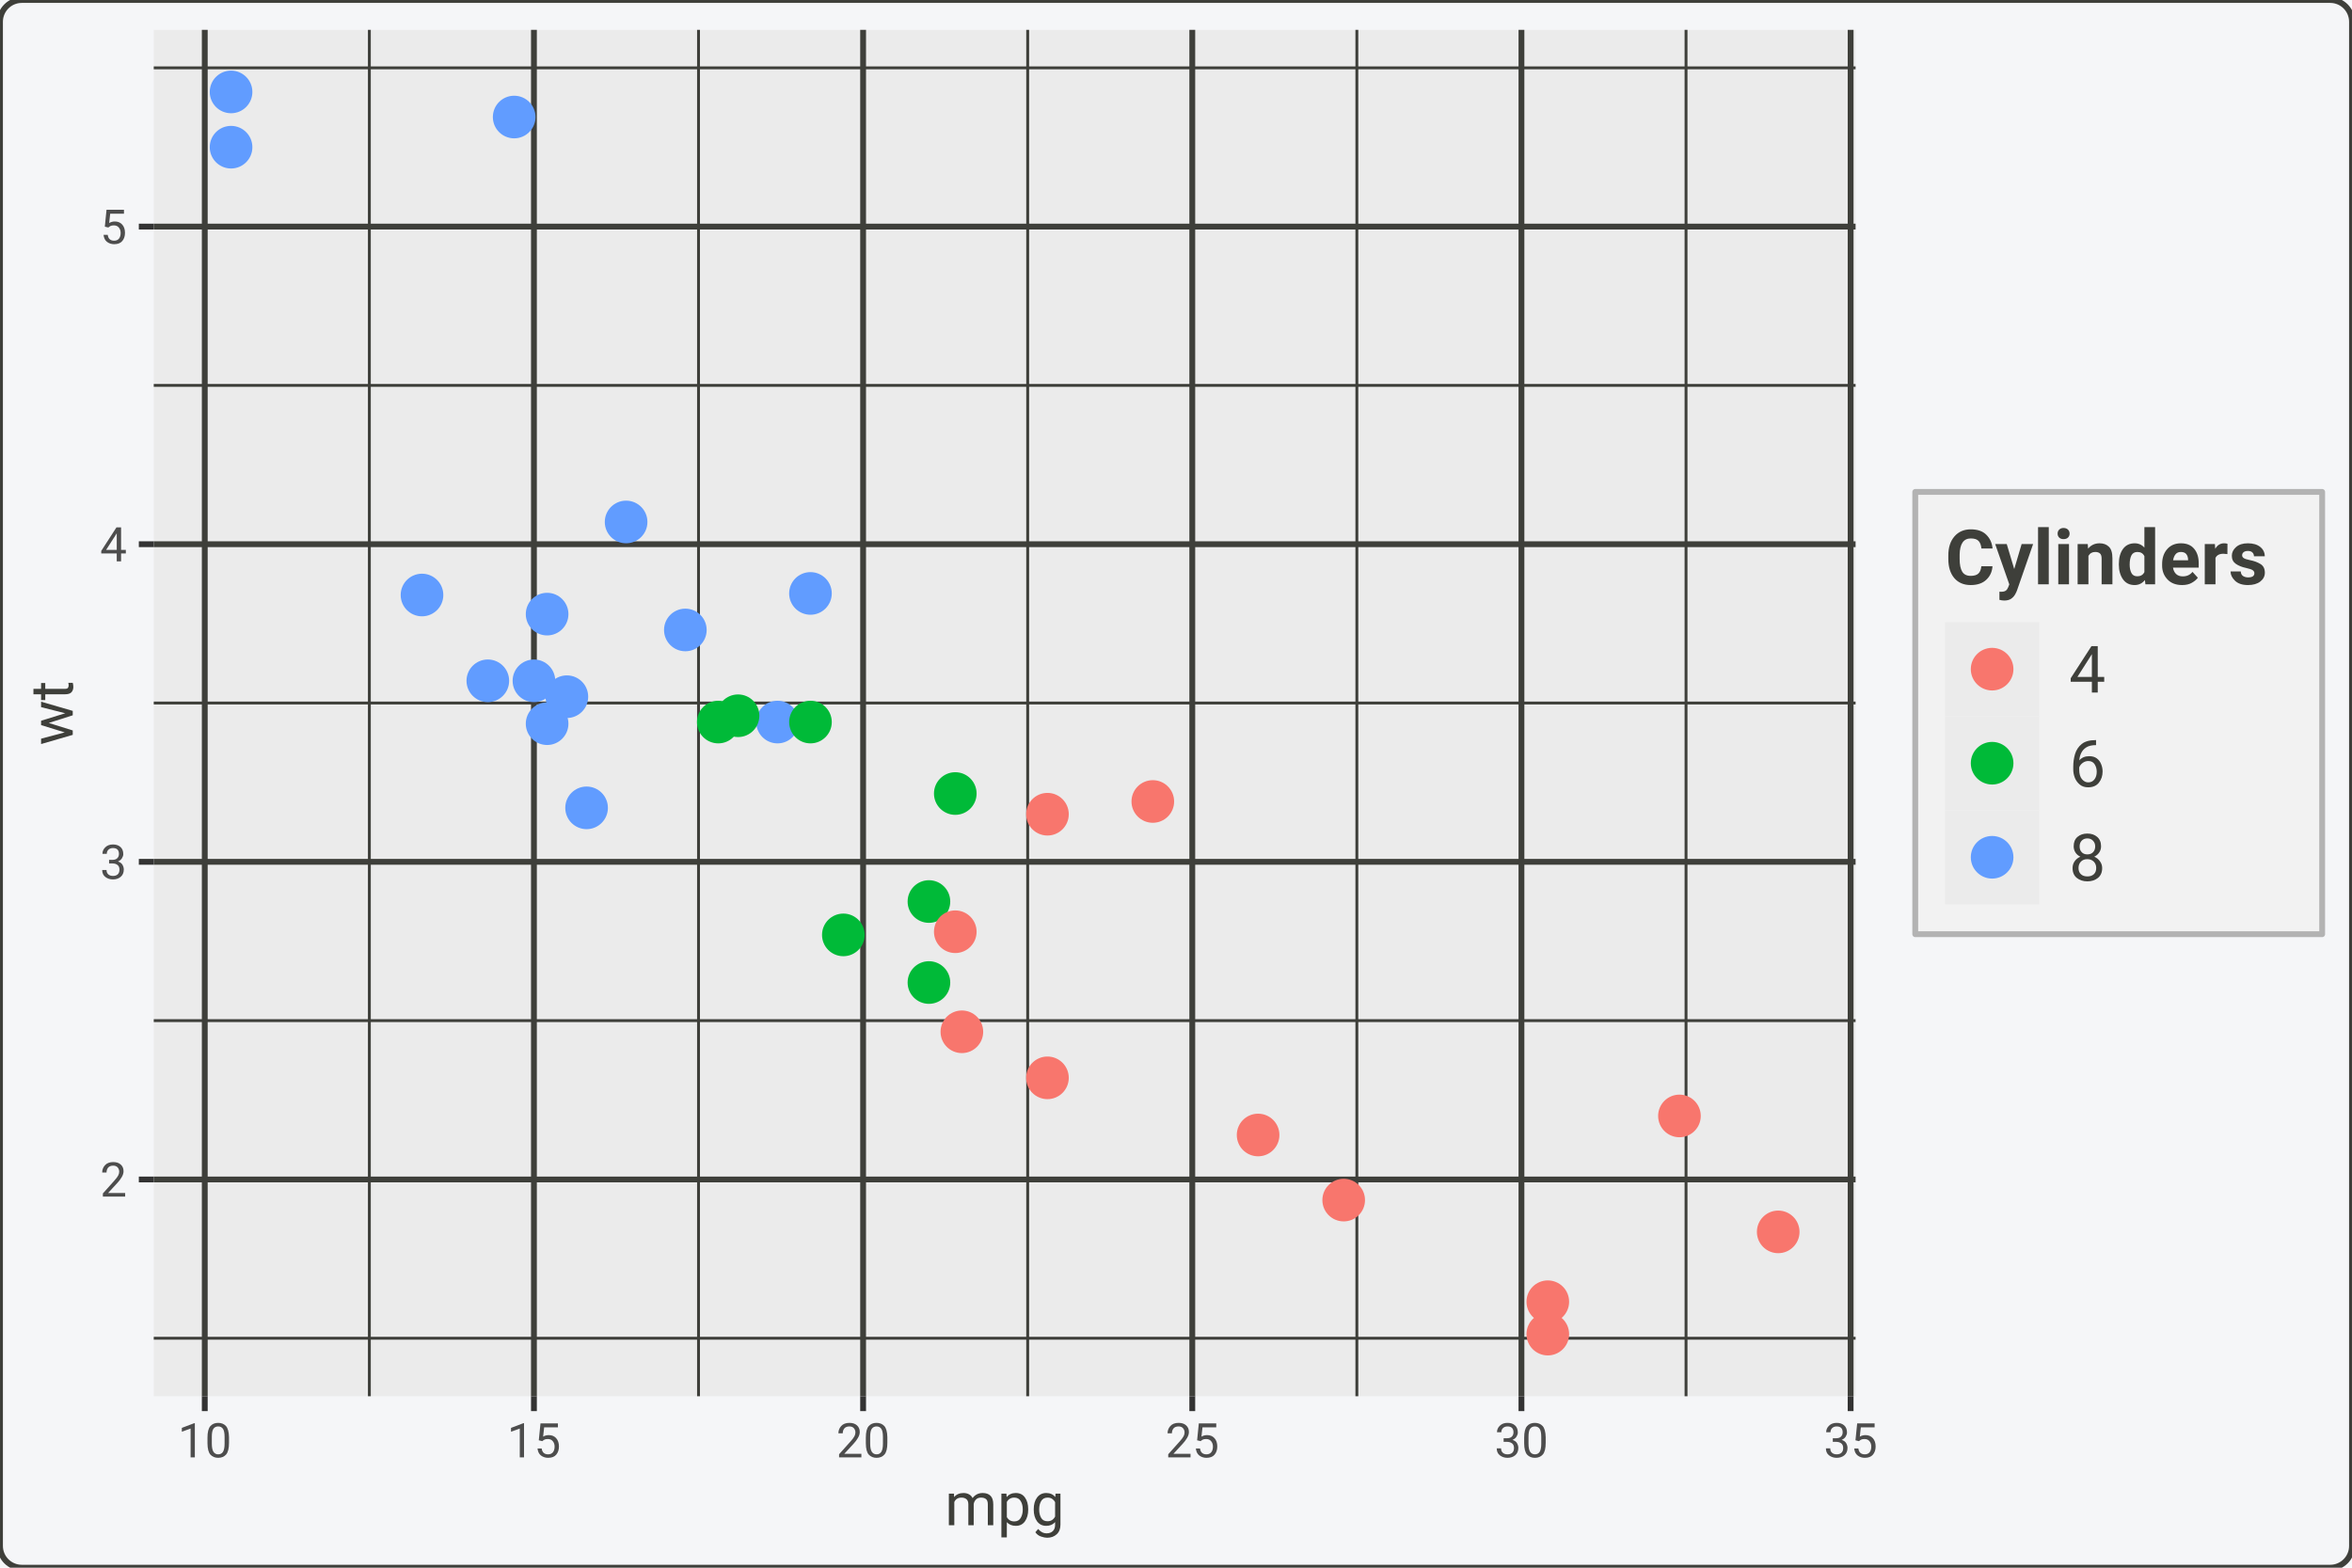
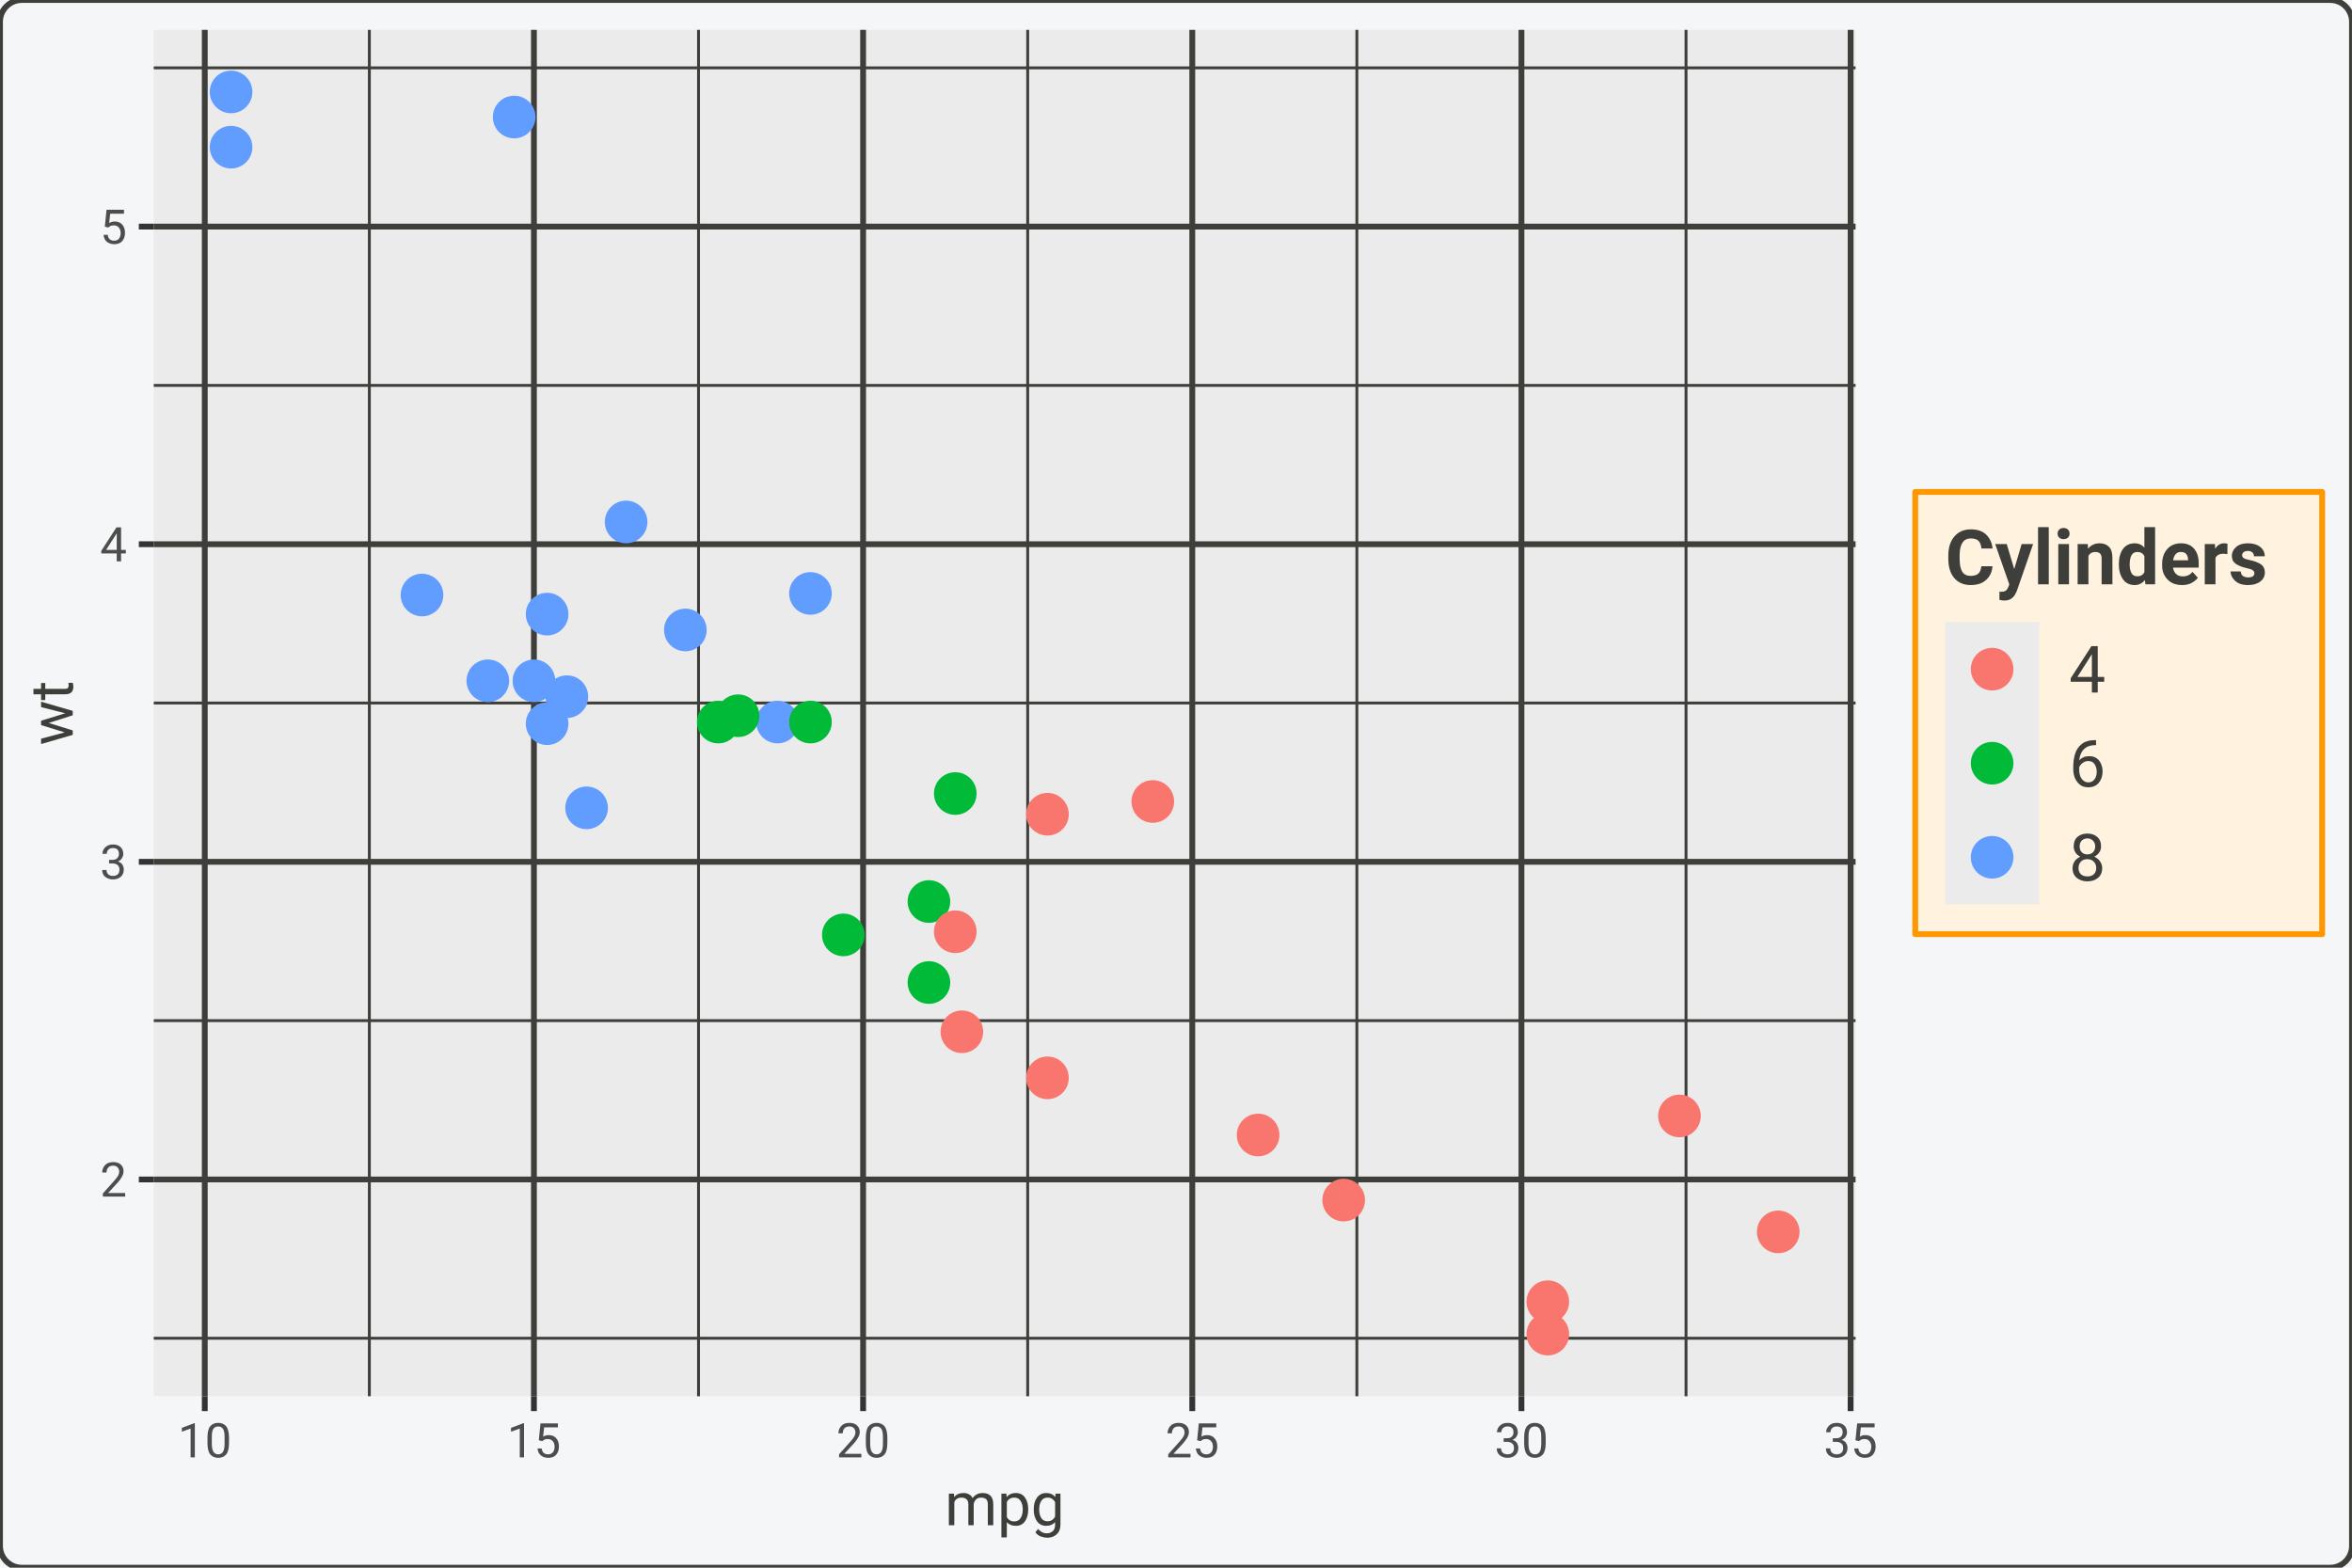
<svg xmlns="http://www.w3.org/2000/svg" width="432.00pt" height="288.00pt" viewBox="0 0 432.00 288.00">
  <g class="svglite">
    <defs>
      <style type="text/css">
    /* theme-aware-processed */
    .svglite line, .svglite polyline, .svglite polygon, .svglite path, .svglite circle {
      fill: none;
      stroke: #3E3F3A;
      stroke-linecap: round;
      stroke-linejoin: round;
      stroke-miterlimit: 10.00;
    }
    .svglite &gt; g &gt; rect {
      fill: none;
      stroke: #3E3F3A;
      stroke-linecap: round;
      stroke-linejoin: round;
      stroke-miterlimit: 10.00;
    }
    .svglite text {
      white-space: pre;
      fill: #3E3F3A;
    }
    .svglite g.glyphgroup path {
      fill: inherit;
      stroke: none;
    }
  </style>
    </defs>
    <rect class="svg-bg" width="100%" height="100%" style="stroke: none; fill: #F5F6F8;" />
    <defs>
      <clipPath id="cpMC4wMHw0MzIuMDB8MC4wMHwyODguMDA=">
        <rect x="0.00" y="0.00" width="432.00" height="288.00" />
      </clipPath>
    </defs>
    <g clip-path="url(#cpMC4wMHw0MzIuMDB8MC4wMHwyODguMDA=)">
      <rect rx="4" x="0" y="0.00" width="432.00" height="288.00" style="stroke-width: 1.07; stroke: #3E3F3A; fill: #F5F6F8;" />
    </g>
    <defs>
      <clipPath id="cpMjguMjR8MzQwLjgyfDUuNDh8MjU2LjUw">
        <rect x="28.24" y="5.48" width="312.58" height="251.02" />
      </clipPath>
    </defs>
    <g clip-path="url(#cpMjguMjR8MzQwLjgyfDUuNDh8MjU2LjUw)">
      <rect x="28.24" y="5.48" width="312.58" height="251.02" style="stroke-width: 1.07; stroke: none; fill: #EBEBEB;" />
      <polyline points="28.24,245.85 340.82,245.85 " style="stroke-width: 0.53; stroke: #3E3F3A; stroke-linecap: butt;" />
      <polyline points="28.24,187.50 340.82,187.50 " style="stroke-width: 0.53; stroke: #3E3F3A; stroke-linecap: butt;" />
      <polyline points="28.24,129.15 340.82,129.15 " style="stroke-width: 0.53; stroke: #3E3F3A; stroke-linecap: butt;" />
      <polyline points="28.24,70.80 340.82,70.80 " style="stroke-width: 0.53; stroke: #3E3F3A; stroke-linecap: butt;" />
      <polyline points="28.24,12.46 340.82,12.46 " style="stroke-width: 0.53; stroke: #3E3F3A; stroke-linecap: butt;" />
      <polyline points="67.84,256.50 67.84,5.48 " style="stroke-width: 0.53; stroke: #3E3F3A; stroke-linecap: butt;" />
      <polyline points="128.30,256.50 128.30,5.48 " style="stroke-width: 0.53; stroke: #3E3F3A; stroke-linecap: butt;" />
      <polyline points="188.76,256.50 188.76,5.48 " style="stroke-width: 0.53; stroke: #3E3F3A; stroke-linecap: butt;" />
      <polyline points="249.22,256.50 249.22,5.48 " style="stroke-width: 0.53; stroke: #3E3F3A; stroke-linecap: butt;" />
      <polyline points="309.68,256.50 309.68,5.48 " style="stroke-width: 0.53; stroke: #3E3F3A; stroke-linecap: butt;" />
      <polyline points="28.24,216.68 340.82,216.68 " style="stroke-width: 1.07; stroke: #3E3F3A; stroke-linecap: butt;" />
      <polyline points="28.24,158.33 340.82,158.33 " style="stroke-width: 1.07; stroke: #3E3F3A; stroke-linecap: butt;" />
      <polyline points="28.24,99.98 340.82,99.98 " style="stroke-width: 1.07; stroke: #3E3F3A; stroke-linecap: butt;" />
      <polyline points="28.24,41.63 340.82,41.63 " style="stroke-width: 1.07; stroke: #3E3F3A; stroke-linecap: butt;" />
      <polyline points="37.61,256.50 37.61,5.48 " style="stroke-width: 1.07; stroke: #3E3F3A; stroke-linecap: butt;" />
      <polyline points="98.07,256.50 98.07,5.48 " style="stroke-width: 1.07; stroke: #3E3F3A; stroke-linecap: butt;" />
      <polyline points="158.53,256.50 158.53,5.48 " style="stroke-width: 1.07; stroke: #3E3F3A; stroke-linecap: butt;" />
      <polyline points="218.99,256.50 218.99,5.48 " style="stroke-width: 1.07; stroke: #3E3F3A; stroke-linecap: butt;" />
      <polyline points="279.45,256.50 279.45,5.48 " style="stroke-width: 1.07; stroke: #3E3F3A; stroke-linecap: butt;" />
      <polyline points="339.91,256.50 339.91,5.48 " style="stroke-width: 1.07; stroke: #3E3F3A; stroke-linecap: butt;" />
      <circle cx="170.62" cy="180.50" r="3.56" style="stroke-width: 0.71; stroke: #00BA38; fill: #00BA38;" />
      <circle cx="170.62" cy="165.62" r="3.56" style="stroke-width: 0.71; stroke: #00BA38; fill: #00BA38;" />
      <circle cx="192.39" cy="198.01" r="3.56" style="stroke-width: 0.71; stroke: #F8766D; fill: #F8766D;" />
      <circle cx="175.46" cy="145.78" r="3.56" style="stroke-width: 0.71; stroke: #00BA38; fill: #00BA38;" />
      <circle cx="142.81" cy="132.65" r="3.56" style="stroke-width: 0.71; stroke: #619CFF; fill: #619CFF;" />
      <circle cx="135.56" cy="131.49" r="3.56" style="stroke-width: 0.71; stroke: #00BA38; fill: #00BA38;" />
      <circle cx="89.60" cy="125.07" r="3.56" style="stroke-width: 0.71; stroke: #619CFF; fill: #619CFF;" />
      <circle cx="211.74" cy="147.24" r="3.56" style="stroke-width: 0.71; stroke: #F8766D; fill: #F8766D;" />
      <circle cx="192.39" cy="149.58" r="3.56" style="stroke-width: 0.71; stroke: #F8766D; fill: #F8766D;" />
      <circle cx="148.86" cy="132.65" r="3.56" style="stroke-width: 0.71; stroke: #00BA38; fill: #00BA38;" />
      <circle cx="131.93" cy="132.65" r="3.56" style="stroke-width: 0.71; stroke: #00BA38; fill: #00BA38;" />
      <circle cx="115.00" cy="95.89" r="3.56" style="stroke-width: 0.71; stroke: #619CFF; fill: #619CFF;" />
      <circle cx="125.88" cy="115.73" r="3.56" style="stroke-width: 0.71; stroke: #619CFF; fill: #619CFF;" />
      <circle cx="100.49" cy="112.82" r="3.56" style="stroke-width: 0.71; stroke: #619CFF; fill: #619CFF;" />
      <circle cx="42.44" cy="27.04" r="3.56" style="stroke-width: 0.71; stroke: #619CFF; fill: #619CFF;" />
      <circle cx="42.44" cy="16.89" r="3.56" style="stroke-width: 0.71; stroke: #619CFF; fill: #619CFF;" />
      <circle cx="94.44" cy="21.50" r="3.56" style="stroke-width: 0.71; stroke: #619CFF; fill: #619CFF;" />
      <circle cx="308.47" cy="205.01" r="3.56" style="stroke-width: 0.71; stroke: #F8766D; fill: #F8766D;" />
      <circle cx="284.29" cy="239.14" r="3.56" style="stroke-width: 0.71; stroke: #F8766D; fill: #F8766D;" />
      <circle cx="326.61" cy="226.31" r="3.56" style="stroke-width: 0.71; stroke: #F8766D; fill: #F8766D;" />
      <circle cx="176.67" cy="189.55" r="3.56" style="stroke-width: 0.71; stroke: #F8766D; fill: #F8766D;" />
      <circle cx="104.12" cy="127.99" r="3.56" style="stroke-width: 0.71; stroke: #619CFF; fill: #619CFF;" />
      <circle cx="100.49" cy="132.95" r="3.56" style="stroke-width: 0.71; stroke: #619CFF; fill: #619CFF;" />
      <circle cx="77.51" cy="109.31" r="3.56" style="stroke-width: 0.71; stroke: #619CFF; fill: #619CFF;" />
      <circle cx="148.86" cy="109.02" r="3.56" style="stroke-width: 0.71; stroke: #619CFF; fill: #619CFF;" />
      <circle cx="246.80" cy="220.47" r="3.56" style="stroke-width: 0.71; stroke: #F8766D; fill: #F8766D;" />
      <circle cx="231.08" cy="208.51" r="3.56" style="stroke-width: 0.71; stroke: #F8766D; fill: #F8766D;" />
      <circle cx="284.29" cy="245.09" r="3.56" style="stroke-width: 0.71; stroke: #F8766D; fill: #F8766D;" />
      <circle cx="107.74" cy="148.41" r="3.56" style="stroke-width: 0.71; stroke: #619CFF; fill: #619CFF;" />
      <circle cx="154.90" cy="171.75" r="3.56" style="stroke-width: 0.71; stroke: #00BA38; fill: #00BA38;" />
      <circle cx="98.07" cy="125.07" r="3.56" style="stroke-width: 0.71; stroke: #619CFF; fill: #619CFF;" />
      <circle cx="175.46" cy="171.17" r="3.56" style="stroke-width: 0.71; stroke: #F8766D; fill: #F8766D;" />
    </g>
    <g clip-path="url(#cpMC4wMHw0MzIuMDB8MC4wMHwyODguMDA=)">
      <text x="23.31" y="219.83" text-anchor="end" style="font-size: 8.80px;fill: #4D4D4D; font-family: &quot;Roboto&quot;, -apple-system, BlinkMacSystemFont, &quot;Segoe UI&quot;, system-ui, sans-serif;" textLength="4.89px" lengthAdjust="spacingAndGlyphs">2</text>
      <text x="23.31" y="161.48" text-anchor="end" style="font-size: 8.80px;fill: #4D4D4D; font-family: &quot;Roboto&quot;, -apple-system, BlinkMacSystemFont, &quot;Segoe UI&quot;, system-ui, sans-serif;" textLength="4.89px" lengthAdjust="spacingAndGlyphs">3</text>
      <text x="23.31" y="103.13" text-anchor="end" style="font-size: 8.80px;fill: #4D4D4D; font-family: &quot;Roboto&quot;, -apple-system, BlinkMacSystemFont, &quot;Segoe UI&quot;, system-ui, sans-serif;" textLength="4.89px" lengthAdjust="spacingAndGlyphs">4</text>
      <text x="23.31" y="44.78" text-anchor="end" style="font-size: 8.80px;fill: #4D4D4D; font-family: &quot;Roboto&quot;, -apple-system, BlinkMacSystemFont, &quot;Segoe UI&quot;, system-ui, sans-serif;" textLength="4.89px" lengthAdjust="spacingAndGlyphs">5</text>
      <polyline points="25.50,216.68 28.24,216.68 " style="stroke-width: 1.07; stroke: #333333; stroke-linecap: butt;" />
      <polyline points="25.50,158.33 28.24,158.33 " style="stroke-width: 1.07; stroke: #333333; stroke-linecap: butt;" />
      <polyline points="25.50,99.98 28.24,99.98 " style="stroke-width: 1.07; stroke: #333333; stroke-linecap: butt;" />
      <polyline points="25.50,41.63 28.24,41.63 " style="stroke-width: 1.07; stroke: #333333; stroke-linecap: butt;" />
      <polyline points="37.61,259.24 37.61,256.50 " style="stroke-width: 1.07; stroke: #333333; stroke-linecap: butt;" />
      <polyline points="98.07,259.24 98.07,256.50 " style="stroke-width: 1.07; stroke: #333333; stroke-linecap: butt;" />
      <polyline points="158.53,259.24 158.53,256.50 " style="stroke-width: 1.07; stroke: #333333; stroke-linecap: butt;" />
      <polyline points="218.99,259.24 218.99,256.50 " style="stroke-width: 1.07; stroke: #333333; stroke-linecap: butt;" />
      <polyline points="279.45,259.24 279.45,256.50 " style="stroke-width: 1.07; stroke: #333333; stroke-linecap: butt;" />
      <polyline points="339.91,259.24 339.91,256.50 " style="stroke-width: 1.07; stroke: #333333; stroke-linecap: butt;" />
      <text x="37.61" y="267.74" text-anchor="middle" style="font-size: 8.80px;fill: #4D4D4D; font-family: &quot;Roboto&quot;, -apple-system, BlinkMacSystemFont, &quot;Segoe UI&quot;, system-ui, sans-serif;" textLength="9.78px" lengthAdjust="spacingAndGlyphs">10</text>
      <text x="98.07" y="267.74" text-anchor="middle" style="font-size: 8.80px;fill: #4D4D4D; font-family: &quot;Roboto&quot;, -apple-system, BlinkMacSystemFont, &quot;Segoe UI&quot;, system-ui, sans-serif;" textLength="9.78px" lengthAdjust="spacingAndGlyphs">15</text>
      <text x="158.53" y="267.74" text-anchor="middle" style="font-size: 8.80px;fill: #4D4D4D; font-family: &quot;Roboto&quot;, -apple-system, BlinkMacSystemFont, &quot;Segoe UI&quot;, system-ui, sans-serif;" textLength="9.78px" lengthAdjust="spacingAndGlyphs">20</text>
      <text x="218.99" y="267.74" text-anchor="middle" style="font-size: 8.80px;fill: #4D4D4D; font-family: &quot;Roboto&quot;, -apple-system, BlinkMacSystemFont, &quot;Segoe UI&quot;, system-ui, sans-serif;" textLength="9.78px" lengthAdjust="spacingAndGlyphs">25</text>
      <text x="279.45" y="267.74" text-anchor="middle" style="font-size: 8.80px;fill: #4D4D4D; font-family: &quot;Roboto&quot;, -apple-system, BlinkMacSystemFont, &quot;Segoe UI&quot;, system-ui, sans-serif;" textLength="9.78px" lengthAdjust="spacingAndGlyphs">30</text>
      <text x="339.91" y="267.74" text-anchor="middle" style="font-size: 8.80px;fill: #4D4D4D; font-family: &quot;Roboto&quot;, -apple-system, BlinkMacSystemFont, &quot;Segoe UI&quot;, system-ui, sans-serif;" textLength="9.78px" lengthAdjust="spacingAndGlyphs">35</text>
      <text x="184.53" y="280.20" text-anchor="middle" style="font-size: 11.00px; font-family: &quot;Roboto&quot;, -apple-system, BlinkMacSystemFont, &quot;Segoe UI&quot;, system-ui, sans-serif;" textLength="21.41px" lengthAdjust="spacingAndGlyphs">mpg</text>
      <text transform="translate(13.36,130.99) rotate(-90)" text-anchor="middle" style="font-size: 11.00px; font-family: &quot;Roboto&quot;, -apple-system, BlinkMacSystemFont, &quot;Segoe UI&quot;, system-ui, sans-serif;" textLength="11.00px" lengthAdjust="spacingAndGlyphs">wt</text>
-       <rect x="351.78" y="90.37" width="74.74" height="81.25" style="stroke-width: 1.07; stroke: #B3B3B3; fill: #F2F2F2;" />
+       <rect x="351.78" y="90.37" width="74.74" height="81.25" style="stroke-width: 1.07; stroke: #FF9800; fill: #FFF3E0;" />
      <text x="357.26" y="107.34" style="font-size: 14.00px; font-weight: bold; font-family: &quot;Roboto&quot;, -apple-system, BlinkMacSystemFont, &quot;Segoe UI&quot;, system-ui, sans-serif;" textLength="63.78px" lengthAdjust="spacingAndGlyphs">Cylinders</text>
      <rect x="357.26" y="114.29" width="17.28" height="17.28" style="stroke-width: 1.07; stroke: none; fill: #EBEBEB;" />
      <circle cx="365.90" cy="122.93" r="3.56" style="stroke-width: 0.71; stroke: #F8766D; fill: #F8766D;" />
      <rect x="357.26" y="131.57" width="17.28" height="17.28" style="stroke-width: 1.07; stroke: none; fill: #EBEBEB;" />
      <circle cx="365.90" cy="140.21" r="3.56" style="stroke-width: 0.71; stroke: #00BA38; fill: #00BA38;" />
      <rect x="357.26" y="148.85" width="17.28" height="17.28" style="stroke-width: 1.07; stroke: none; fill: #EBEBEB;" />
      <circle cx="365.90" cy="157.49" r="3.56" style="stroke-width: 0.71; stroke: #619CFF; fill: #619CFF;" />
      <text x="380.02" y="127.23" style="font-size: 12.00px; font-family: &quot;Roboto&quot;, -apple-system, BlinkMacSystemFont, &quot;Segoe UI&quot;, system-ui, sans-serif;" textLength="6.67px" lengthAdjust="spacingAndGlyphs">4</text>
      <text x="380.02" y="144.51" style="font-size: 12.00px; font-family: &quot;Roboto&quot;, -apple-system, BlinkMacSystemFont, &quot;Segoe UI&quot;, system-ui, sans-serif;" textLength="6.67px" lengthAdjust="spacingAndGlyphs">6</text>
      <text x="380.02" y="161.79" style="font-size: 12.00px; font-family: &quot;Roboto&quot;, -apple-system, BlinkMacSystemFont, &quot;Segoe UI&quot;, system-ui, sans-serif;" textLength="6.67px" lengthAdjust="spacingAndGlyphs">8</text>
    </g>
  </g>
</svg>
